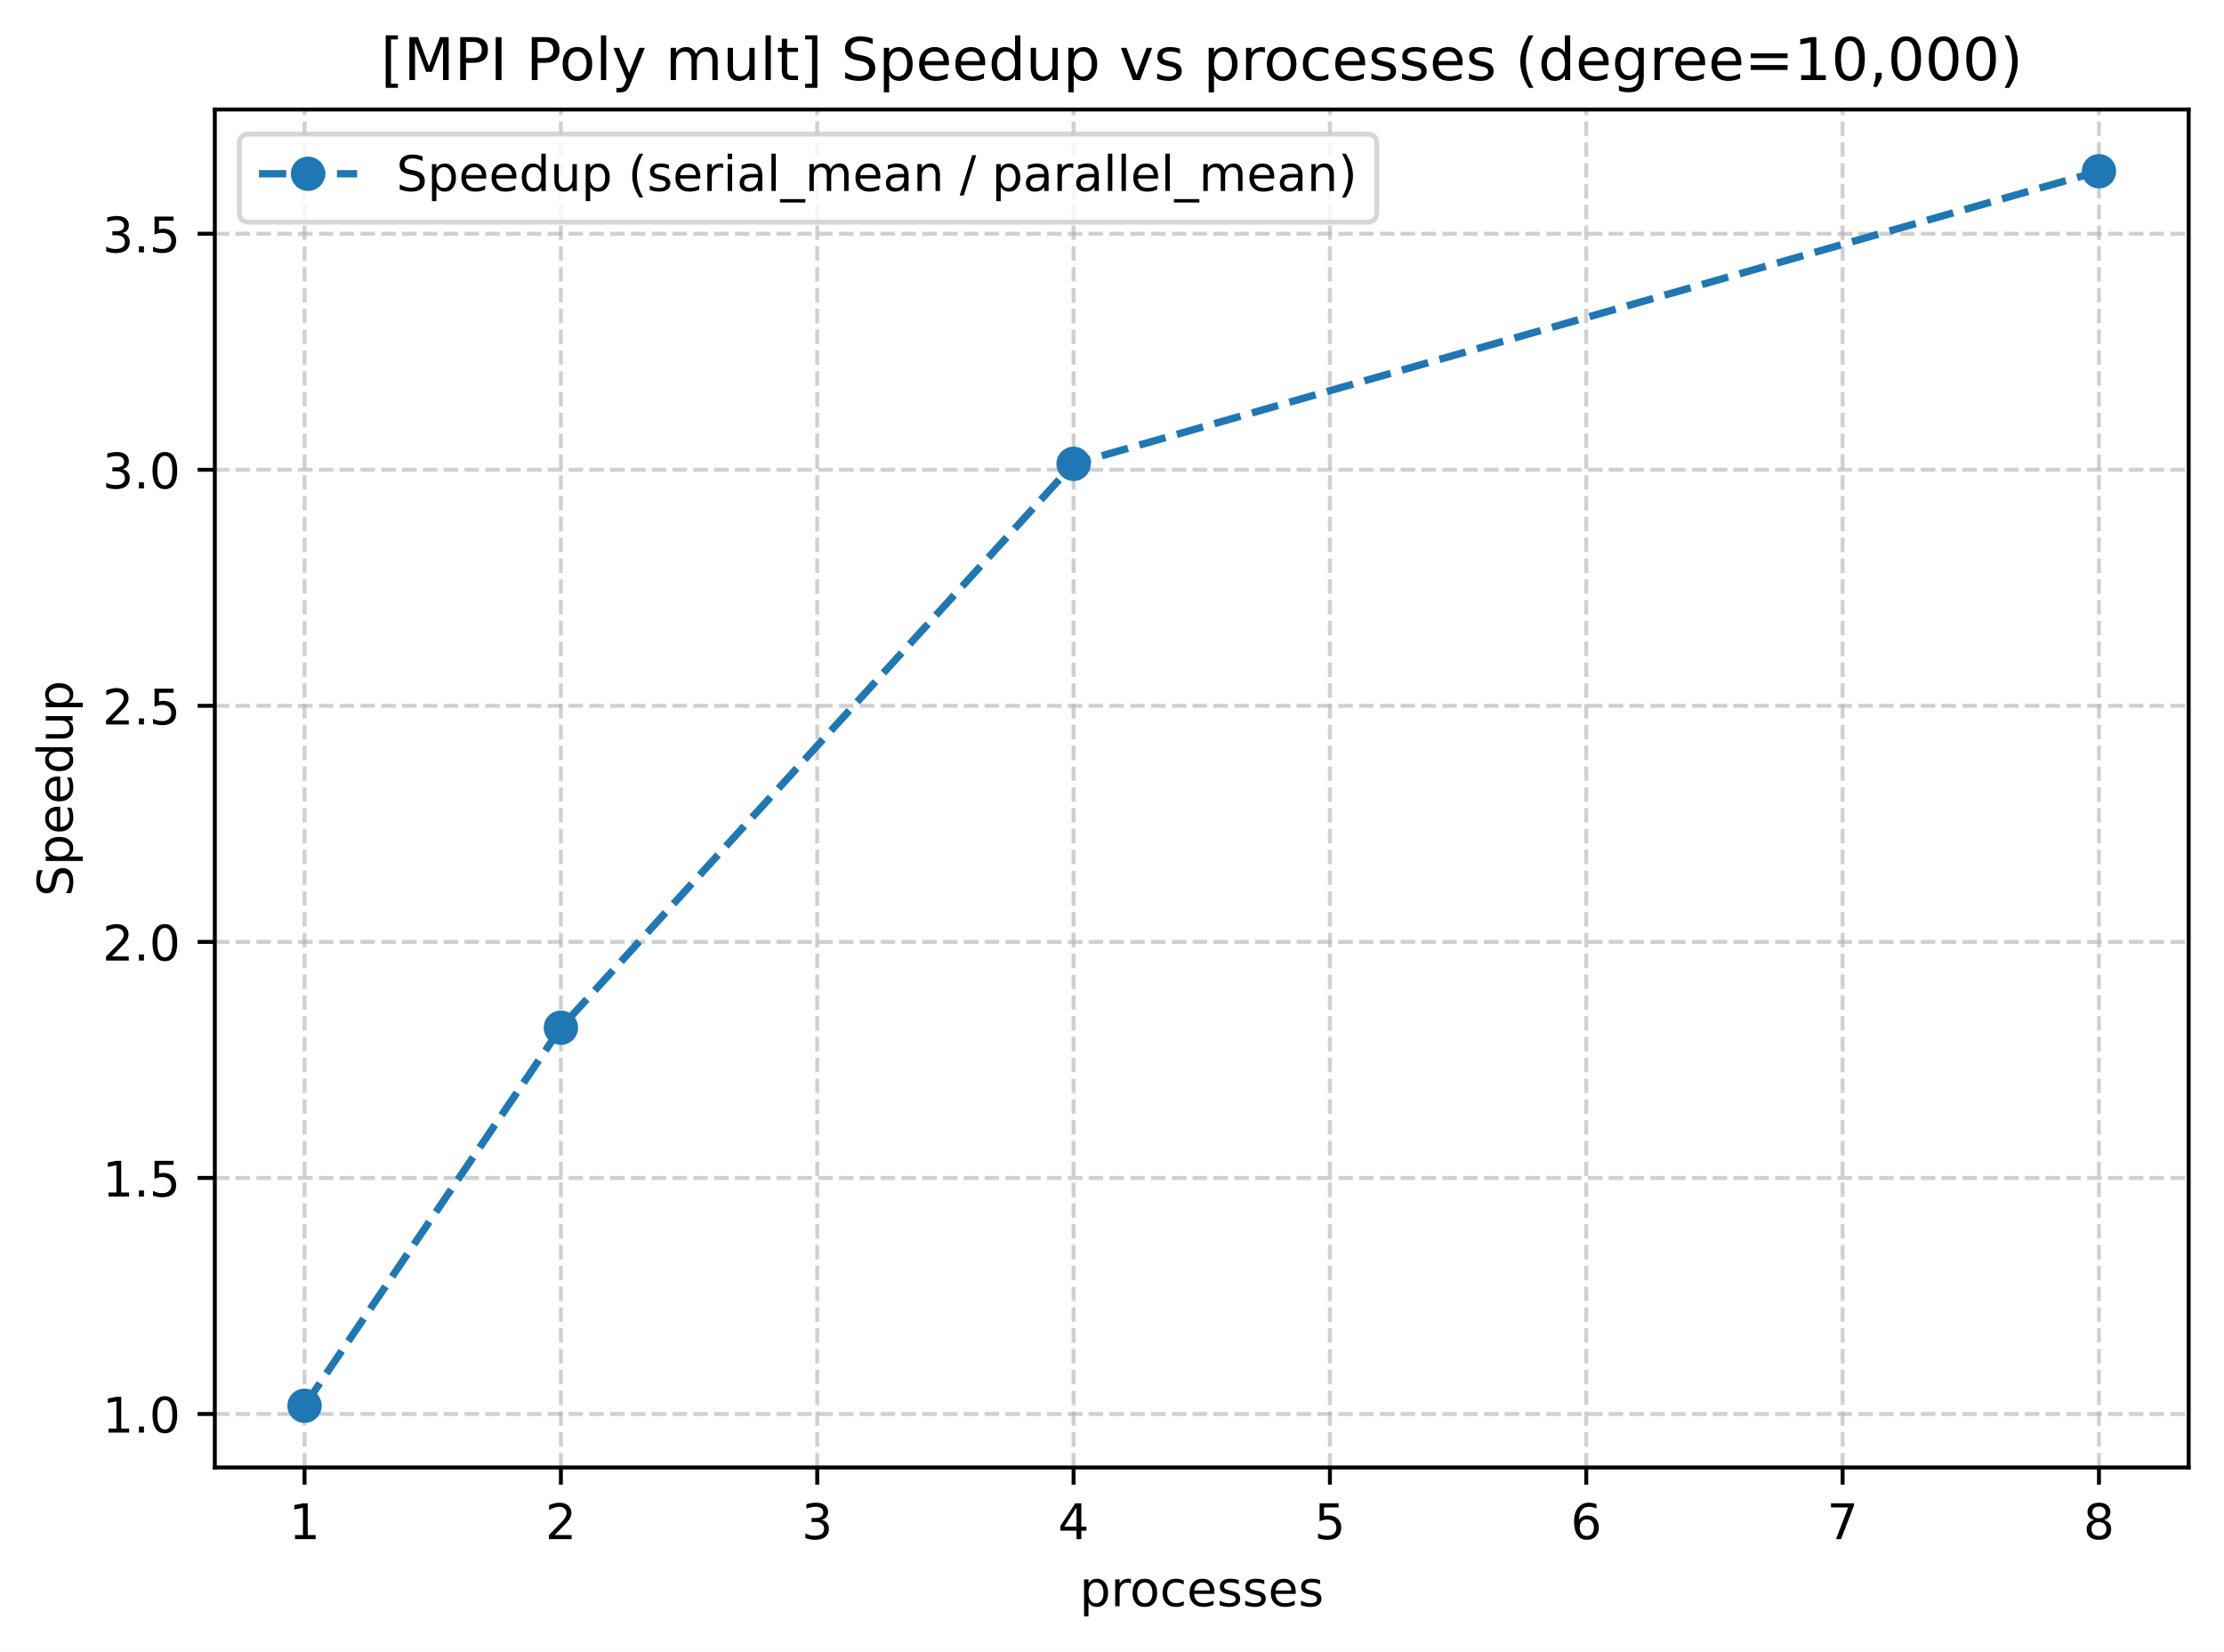
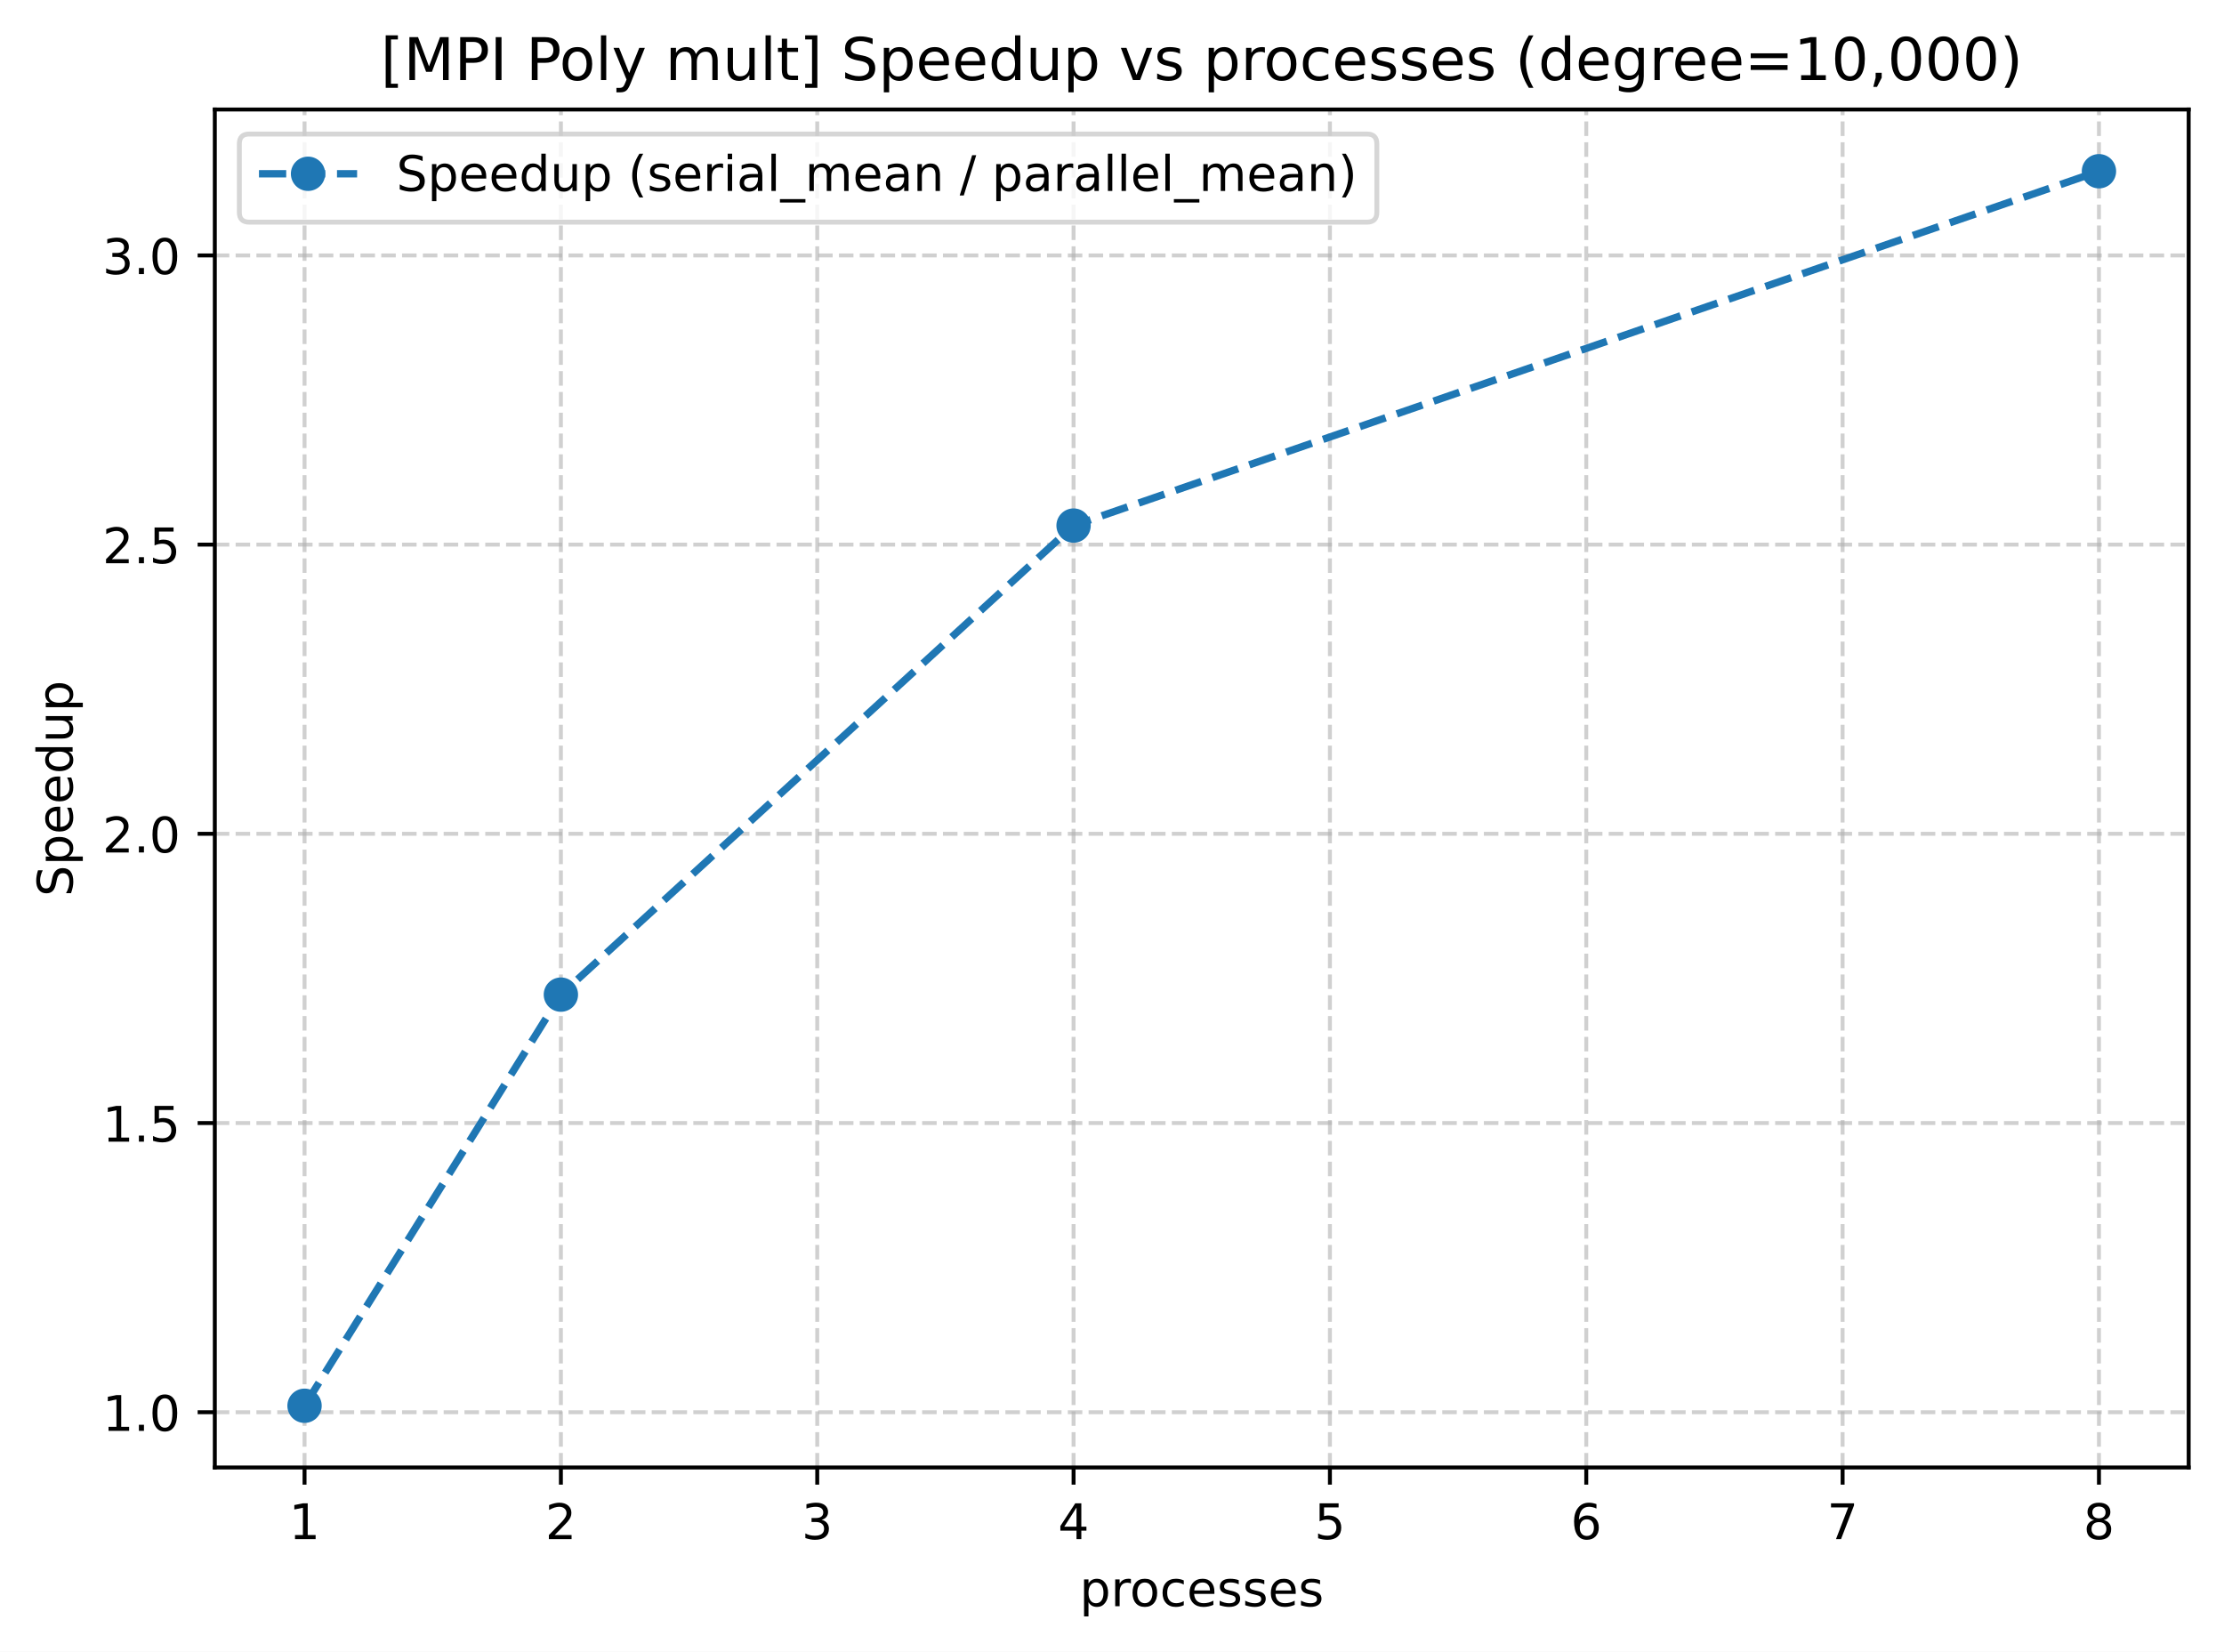
<svg xmlns="http://www.w3.org/2000/svg" xmlns:xlink="http://www.w3.org/1999/xlink" width="453.261pt" height="336.634pt" viewBox="0 0 453.261 336.634" version="1.1">
  <defs>
    <style type="text/css">*{stroke-linejoin: round; stroke-linecap: butt}</style>
  </defs>
  <g id="figure_1">
    <g id="patch_1">
      <path d="M 0 336.634  L 453.261 336.634  L 453.261 0  L 0 0  z " style="fill: #ffffff" />
    </g>
    <g id="axes_1">
      <g id="patch_2">
        <path d="M 43.781 299.078  L 446.061 299.078  L 446.061 22.318  L 43.781 22.318  z " style="fill: #ffffff" />
      </g>
      <g id="matplotlib.axis_1">
        <g id="xtick_1">
          <g id="line2d_1">
-             <path d="M 62.067 299.078  L 62.067 22.318  " clip-path="url(#p15e4880af7)" style="fill: none; stroke-dasharray: 2.96,1.28; stroke-dashoffset: 0; stroke: #b0b0b0; stroke-opacity: 0.6; stroke-width: 0.8" />
+             <path d="M 62.067 299.078  L 62.067 22.318  " clip-path="url(#p529fcab661)" style="fill: none; stroke-dasharray: 2.96,1.28; stroke-dashoffset: 0; stroke: #b0b0b0; stroke-opacity: 0.6; stroke-width: 0.8" />
          </g>
          <g id="line2d_2">
            <defs>
-               <path id="md0fbb1d80d" d="M 0 0  L 0 3.5  " style="stroke: #000000; stroke-width: 0.8" />
+               <path id="m881a452537" d="M 0 0  L 0 3.5  " style="stroke: #000000; stroke-width: 0.8" />
            </defs>
            <g>
-               <use xlink:href="#md0fbb1d80d" x="62.067" y="299.078" style="stroke: #000000; stroke-width: 0.8" />
+               <use xlink:href="#m881a452537" x="62.067" y="299.078" style="stroke: #000000; stroke-width: 0.8" />
            </g>
          </g>
          <g id="text_1">
            <g transform="translate(58.88546 313.6766) scale(0.1 -0.1)">
              <defs>
                <path id="DejaVuSans-31" d="M 794 531  L 1825 531  L 1825 4091  L 703 3866  L 703 4441  L 1819 4666  L 2450 4666  L 2450 531  L 3481 531  L 3481 0  L 794 0  L 794 531  z " transform="scale(0.015625)" />
              </defs>
              <use xlink:href="#DejaVuSans-31" />
            </g>
          </g>
        </g>
        <g id="xtick_2">
          <g id="line2d_3">
-             <path d="M 114.311 299.078  L 114.311 22.318  " clip-path="url(#p15e4880af7)" style="fill: none; stroke-dasharray: 2.96,1.28; stroke-dashoffset: 0; stroke: #b0b0b0; stroke-opacity: 0.6; stroke-width: 0.8" />
+             <path d="M 114.311 299.078  L 114.311 22.318  " clip-path="url(#p529fcab661)" style="fill: none; stroke-dasharray: 2.96,1.28; stroke-dashoffset: 0; stroke: #b0b0b0; stroke-opacity: 0.6; stroke-width: 0.8" />
          </g>
          <g id="line2d_4">
            <g>
-               <use xlink:href="#md0fbb1d80d" x="114.311" y="299.078" style="stroke: #000000; stroke-width: 0.8" />
+               <use xlink:href="#m881a452537" x="114.311" y="299.078" style="stroke: #000000; stroke-width: 0.8" />
            </g>
          </g>
          <g id="text_2">
            <g transform="translate(111.1296 313.6766) scale(0.1 -0.1)">
              <defs>
                <path id="DejaVuSans-32" d="M 1228 531  L 3431 531  L 3431 0  L 469 0  L 469 531  Q 828 903 1448 1529  Q 2069 2156 2228 2338  Q 2531 2678 2651 2914  Q 2772 3150 2772 3378  Q 2772 3750 2511 3984  Q 2250 4219 1831 4219  Q 1534 4219 1204 4116  Q 875 4013 500 3803  L 500 4441  Q 881 4594 1212 4672  Q 1544 4750 1819 4750  Q 2544 4750 2975 4387  Q 3406 4025 3406 3419  Q 3406 3131 3298 2873  Q 3191 2616 2906 2266  Q 2828 2175 2409 1742  Q 1991 1309 1228 531  z " transform="scale(0.015625)" />
              </defs>
              <use xlink:href="#DejaVuSans-32" />
            </g>
          </g>
        </g>
        <g id="xtick_3">
          <g id="line2d_5">
-             <path d="M 166.555 299.078  L 166.555 22.318  " clip-path="url(#p15e4880af7)" style="fill: none; stroke-dasharray: 2.96,1.28; stroke-dashoffset: 0; stroke: #b0b0b0; stroke-opacity: 0.6; stroke-width: 0.8" />
+             <path d="M 166.555 299.078  L 166.555 22.318  " clip-path="url(#p529fcab661)" style="fill: none; stroke-dasharray: 2.96,1.28; stroke-dashoffset: 0; stroke: #b0b0b0; stroke-opacity: 0.6; stroke-width: 0.8" />
          </g>
          <g id="line2d_6">
            <g>
-               <use xlink:href="#md0fbb1d80d" x="166.555" y="299.078" style="stroke: #000000; stroke-width: 0.8" />
+               <use xlink:href="#m881a452537" x="166.555" y="299.078" style="stroke: #000000; stroke-width: 0.8" />
            </g>
          </g>
          <g id="text_3">
            <g transform="translate(163.3738 313.6766) scale(0.1 -0.1)">
              <defs>
                <path id="DejaVuSans-33" d="M 2597 2516  Q 3050 2419 3304 2112  Q 3559 1806 3559 1356  Q 3559 666 3084 287  Q 2609 -91 1734 -91  Q 1441 -91 1130 -33  Q 819 25 488 141  L 488 750  Q 750 597 1062 519  Q 1375 441 1716 441  Q 2309 441 2620 675  Q 2931 909 2931 1356  Q 2931 1769 2642 2001  Q 2353 2234 1838 2234  L 1294 2234  L 1294 2753  L 1863 2753  Q 2328 2753 2575 2939  Q 2822 3125 2822 3475  Q 2822 3834 2567 4026  Q 2313 4219 1838 4219  Q 1578 4219 1281 4162  Q 984 4106 628 3988  L 628 4550  Q 988 4650 1302 4700  Q 1616 4750 1894 4750  Q 2613 4750 3031 4423  Q 3450 4097 3450 3541  Q 3450 3153 3228 2886  Q 3006 2619 2597 2516  z " transform="scale(0.015625)" />
              </defs>
              <use xlink:href="#DejaVuSans-33" />
            </g>
          </g>
        </g>
        <g id="xtick_4">
          <g id="line2d_7">
-             <path d="M 218.799 299.078  L 218.799 22.318  " clip-path="url(#p15e4880af7)" style="fill: none; stroke-dasharray: 2.96,1.28; stroke-dashoffset: 0; stroke: #b0b0b0; stroke-opacity: 0.6; stroke-width: 0.8" />
+             <path d="M 218.799 299.078  L 218.799 22.318  " clip-path="url(#p529fcab661)" style="fill: none; stroke-dasharray: 2.96,1.28; stroke-dashoffset: 0; stroke: #b0b0b0; stroke-opacity: 0.6; stroke-width: 0.8" />
          </g>
          <g id="line2d_8">
            <g>
-               <use xlink:href="#md0fbb1d80d" x="218.799" y="299.078" style="stroke: #000000; stroke-width: 0.8" />
+               <use xlink:href="#m881a452537" x="218.799" y="299.078" style="stroke: #000000; stroke-width: 0.8" />
            </g>
          </g>
          <g id="text_4">
            <g transform="translate(215.6179 313.6766) scale(0.1 -0.1)">
              <defs>
                <path id="DejaVuSans-34" d="M 2419 4116  L 825 1625  L 2419 1625  L 2419 4116  z M 2253 4666  L 3047 4666  L 3047 1625  L 3713 1625  L 3713 1100  L 3047 1100  L 3047 0  L 2419 0  L 2419 1100  L 313 1100  L 313 1709  L 2253 4666  z " transform="scale(0.015625)" />
              </defs>
              <use xlink:href="#DejaVuSans-34" />
            </g>
          </g>
        </g>
        <g id="xtick_5">
          <g id="line2d_9">
-             <path d="M 271.043 299.078  L 271.043 22.318  " clip-path="url(#p15e4880af7)" style="fill: none; stroke-dasharray: 2.96,1.28; stroke-dashoffset: 0; stroke: #b0b0b0; stroke-opacity: 0.6; stroke-width: 0.8" />
+             <path d="M 271.043 299.078  L 271.043 22.318  " clip-path="url(#p529fcab661)" style="fill: none; stroke-dasharray: 2.96,1.28; stroke-dashoffset: 0; stroke: #b0b0b0; stroke-opacity: 0.6; stroke-width: 0.8" />
          </g>
          <g id="line2d_10">
            <g>
-               <use xlink:href="#md0fbb1d80d" x="271.043" y="299.078" style="stroke: #000000; stroke-width: 0.8" />
+               <use xlink:href="#m881a452537" x="271.043" y="299.078" style="stroke: #000000; stroke-width: 0.8" />
            </g>
          </g>
          <g id="text_5">
            <g transform="translate(267.8621 313.6766) scale(0.1 -0.1)">
              <defs>
                <path id="DejaVuSans-35" d="M 691 4666  L 3169 4666  L 3169 4134  L 1269 4134  L 1269 2991  Q 1406 3038 1543 3061  Q 1681 3084 1819 3084  Q 2600 3084 3056 2656  Q 3513 2228 3513 1497  Q 3513 744 3044 326  Q 2575 -91 1722 -91  Q 1428 -91 1123 -41  Q 819 9 494 109  L 494 744  Q 775 591 1075 516  Q 1375 441 1709 441  Q 2250 441 2565 725  Q 2881 1009 2881 1497  Q 2881 1984 2565 2268  Q 2250 2553 1709 2553  Q 1456 2553 1204 2497  Q 953 2441 691 2322  L 691 4666  z " transform="scale(0.015625)" />
              </defs>
              <use xlink:href="#DejaVuSans-35" />
            </g>
          </g>
        </g>
        <g id="xtick_6">
          <g id="line2d_11">
-             <path d="M 323.287 299.078  L 323.287 22.318  " clip-path="url(#p15e4880af7)" style="fill: none; stroke-dasharray: 2.96,1.28; stroke-dashoffset: 0; stroke: #b0b0b0; stroke-opacity: 0.6; stroke-width: 0.8" />
+             <path d="M 323.287 299.078  L 323.287 22.318  " clip-path="url(#p529fcab661)" style="fill: none; stroke-dasharray: 2.96,1.28; stroke-dashoffset: 0; stroke: #b0b0b0; stroke-opacity: 0.6; stroke-width: 0.8" />
          </g>
          <g id="line2d_12">
            <g>
-               <use xlink:href="#md0fbb1d80d" x="323.287" y="299.078" style="stroke: #000000; stroke-width: 0.8" />
+               <use xlink:href="#m881a452537" x="323.287" y="299.078" style="stroke: #000000; stroke-width: 0.8" />
            </g>
          </g>
          <g id="text_6">
            <g transform="translate(320.1062 313.6766) scale(0.1 -0.1)">
              <defs>
                <path id="DejaVuSans-36" d="M 2113 2584  Q 1688 2584 1439 2293  Q 1191 2003 1191 1497  Q 1191 994 1439 701  Q 1688 409 2113 409  Q 2538 409 2786 701  Q 3034 994 3034 1497  Q 3034 2003 2786 2293  Q 2538 2584 2113 2584  z M 3366 4563  L 3366 3988  Q 3128 4100 2886 4159  Q 2644 4219 2406 4219  Q 1781 4219 1451 3797  Q 1122 3375 1075 2522  Q 1259 2794 1537 2939  Q 1816 3084 2150 3084  Q 2853 3084 3261 2657  Q 3669 2231 3669 1497  Q 3669 778 3244 343  Q 2819 -91 2113 -91  Q 1303 -91 875 529  Q 447 1150 447 2328  Q 447 3434 972 4092  Q 1497 4750 2381 4750  Q 2619 4750 2861 4703  Q 3103 4656 3366 4563  z " transform="scale(0.015625)" />
              </defs>
              <use xlink:href="#DejaVuSans-36" />
            </g>
          </g>
        </g>
        <g id="xtick_7">
          <g id="line2d_13">
-             <path d="M 375.532 299.078  L 375.532 22.318  " clip-path="url(#p15e4880af7)" style="fill: none; stroke-dasharray: 2.96,1.28; stroke-dashoffset: 0; stroke: #b0b0b0; stroke-opacity: 0.6; stroke-width: 0.8" />
+             <path d="M 375.532 299.078  L 375.532 22.318  " clip-path="url(#p529fcab661)" style="fill: none; stroke-dasharray: 2.96,1.28; stroke-dashoffset: 0; stroke: #b0b0b0; stroke-opacity: 0.6; stroke-width: 0.8" />
          </g>
          <g id="line2d_14">
            <g>
-               <use xlink:href="#md0fbb1d80d" x="375.532" y="299.078" style="stroke: #000000; stroke-width: 0.8" />
+               <use xlink:href="#m881a452537" x="375.532" y="299.078" style="stroke: #000000; stroke-width: 0.8" />
            </g>
          </g>
          <g id="text_7">
            <g transform="translate(372.3504 313.6766) scale(0.1 -0.1)">
              <defs>
                <path id="DejaVuSans-37" d="M 525 4666  L 3525 4666  L 3525 4397  L 1831 0  L 1172 0  L 2766 4134  L 525 4134  L 525 4666  z " transform="scale(0.015625)" />
              </defs>
              <use xlink:href="#DejaVuSans-37" />
            </g>
          </g>
        </g>
        <g id="xtick_8">
          <g id="line2d_15">
-             <path d="M 427.776 299.078  L 427.776 22.318  " clip-path="url(#p15e4880af7)" style="fill: none; stroke-dasharray: 2.96,1.28; stroke-dashoffset: 0; stroke: #b0b0b0; stroke-opacity: 0.6; stroke-width: 0.8" />
+             <path d="M 427.776 299.078  L 427.776 22.318  " clip-path="url(#p529fcab661)" style="fill: none; stroke-dasharray: 2.96,1.28; stroke-dashoffset: 0; stroke: #b0b0b0; stroke-opacity: 0.6; stroke-width: 0.8" />
          </g>
          <g id="line2d_16">
            <g>
-               <use xlink:href="#md0fbb1d80d" x="427.776" y="299.078" style="stroke: #000000; stroke-width: 0.8" />
+               <use xlink:href="#m881a452537" x="427.776" y="299.078" style="stroke: #000000; stroke-width: 0.8" />
            </g>
          </g>
          <g id="text_8">
            <g transform="translate(424.5945 313.6766) scale(0.1 -0.1)">
              <defs>
                <path id="DejaVuSans-38" d="M 2034 2216  Q 1584 2216 1326 1975  Q 1069 1734 1069 1313  Q 1069 891 1326 650  Q 1584 409 2034 409  Q 2484 409 2743 651  Q 3003 894 3003 1313  Q 3003 1734 2745 1975  Q 2488 2216 2034 2216  z M 1403 2484  Q 997 2584 770 2862  Q 544 3141 544 3541  Q 544 4100 942 4425  Q 1341 4750 2034 4750  Q 2731 4750 3128 4425  Q 3525 4100 3525 3541  Q 3525 3141 3298 2862  Q 3072 2584 2669 2484  Q 3125 2378 3379 2068  Q 3634 1759 3634 1313  Q 3634 634 3220 271  Q 2806 -91 2034 -91  Q 1263 -91 848 271  Q 434 634 434 1313  Q 434 1759 690 2068  Q 947 2378 1403 2484  z M 1172 3481  Q 1172 3119 1398 2916  Q 1625 2713 2034 2713  Q 2441 2713 2670 2916  Q 2900 3119 2900 3481  Q 2900 3844 2670 4047  Q 2441 4250 2034 4250  Q 1625 4250 1398 4047  Q 1172 3844 1172 3481  z " transform="scale(0.015625)" />
              </defs>
              <use xlink:href="#DejaVuSans-38" />
            </g>
          </g>
        </g>
        <g id="text_9">
          <g transform="translate(220.0283 327.3547) scale(0.1 -0.1)">
            <defs>
              <path id="DejaVuSans-70" d="M 1159 525  L 1159 -1331  L 581 -1331  L 581 3500  L 1159 3500  L 1159 2969  Q 1341 3281 1617 3432  Q 1894 3584 2278 3584  Q 2916 3584 3314 3078  Q 3713 2572 3713 1747  Q 3713 922 3314 415  Q 2916 -91 2278 -91  Q 1894 -91 1617 61  Q 1341 213 1159 525  z M 3116 1747  Q 3116 2381 2855 2742  Q 2594 3103 2138 3103  Q 1681 3103 1420 2742  Q 1159 2381 1159 1747  Q 1159 1113 1420 752  Q 1681 391 2138 391  Q 2594 391 2855 752  Q 3116 1113 3116 1747  z " transform="scale(0.015625)" />
              <path id="DejaVuSans-72" d="M 2631 2963  Q 2534 3019 2420 3045  Q 2306 3072 2169 3072  Q 1681 3072 1420 2755  Q 1159 2438 1159 1844  L 1159 0  L 581 0  L 581 3500  L 1159 3500  L 1159 2956  Q 1341 3275 1631 3429  Q 1922 3584 2338 3584  Q 2397 3584 2469 3576  Q 2541 3569 2628 3553  L 2631 2963  z " transform="scale(0.015625)" />
              <path id="DejaVuSans-6f" d="M 1959 3097  Q 1497 3097 1228 2736  Q 959 2375 959 1747  Q 959 1119 1226 758  Q 1494 397 1959 397  Q 2419 397 2687 759  Q 2956 1122 2956 1747  Q 2956 2369 2687 2733  Q 2419 3097 1959 3097  z M 1959 3584  Q 2709 3584 3137 3096  Q 3566 2609 3566 1747  Q 3566 888 3137 398  Q 2709 -91 1959 -91  Q 1206 -91 779 398  Q 353 888 353 1747  Q 353 2609 779 3096  Q 1206 3584 1959 3584  z " transform="scale(0.015625)" />
              <path id="DejaVuSans-63" d="M 3122 3366  L 3122 2828  Q 2878 2963 2633 3030  Q 2388 3097 2138 3097  Q 1578 3097 1268 2742  Q 959 2388 959 1747  Q 959 1106 1268 751  Q 1578 397 2138 397  Q 2388 397 2633 464  Q 2878 531 3122 666  L 3122 134  Q 2881 22 2623 -34  Q 2366 -91 2075 -91  Q 1284 -91 818 406  Q 353 903 353 1747  Q 353 2603 823 3093  Q 1294 3584 2113 3584  Q 2378 3584 2631 3529  Q 2884 3475 3122 3366  z " transform="scale(0.015625)" />
              <path id="DejaVuSans-65" d="M 3597 1894  L 3597 1613  L 953 1613  Q 991 1019 1311 708  Q 1631 397 2203 397  Q 2534 397 2845 478  Q 3156 559 3463 722  L 3463 178  Q 3153 47 2828 -22  Q 2503 -91 2169 -91  Q 1331 -91 842 396  Q 353 884 353 1716  Q 353 2575 817 3079  Q 1281 3584 2069 3584  Q 2775 3584 3186 3129  Q 3597 2675 3597 1894  z M 3022 2063  Q 3016 2534 2758 2815  Q 2500 3097 2075 3097  Q 1594 3097 1305 2825  Q 1016 2553 972 2059  L 3022 2063  z " transform="scale(0.015625)" />
              <path id="DejaVuSans-73" d="M 2834 3397  L 2834 2853  Q 2591 2978 2328 3040  Q 2066 3103 1784 3103  Q 1356 3103 1142 2972  Q 928 2841 928 2578  Q 928 2378 1081 2264  Q 1234 2150 1697 2047  L 1894 2003  Q 2506 1872 2764 1633  Q 3022 1394 3022 966  Q 3022 478 2636 193  Q 2250 -91 1575 -91  Q 1294 -91 989 -36  Q 684 19 347 128  L 347 722  Q 666 556 975 473  Q 1284 391 1588 391  Q 1994 391 2212 530  Q 2431 669 2431 922  Q 2431 1156 2273 1281  Q 2116 1406 1581 1522  L 1381 1569  Q 847 1681 609 1914  Q 372 2147 372 2553  Q 372 3047 722 3315  Q 1072 3584 1716 3584  Q 2034 3584 2315 3537  Q 2597 3491 2834 3397  z " transform="scale(0.015625)" />
            </defs>
            <use xlink:href="#DejaVuSans-70" />
            <use xlink:href="#DejaVuSans-72" x="63.477" />
            <use xlink:href="#DejaVuSans-6f" x="102.34" />
            <use xlink:href="#DejaVuSans-63" x="163.521" />
            <use xlink:href="#DejaVuSans-65" x="218.502" />
            <use xlink:href="#DejaVuSans-73" x="280.025" />
            <use xlink:href="#DejaVuSans-73" x="332.125" />
            <use xlink:href="#DejaVuSans-65" x="384.225" />
            <use xlink:href="#DejaVuSans-73" x="445.748" />
          </g>
        </g>
      </g>
      <g id="matplotlib.axis_2">
        <g id="ytick_1">
          <g id="line2d_17">
-             <path d="M 43.781 288.172  L 446.061 288.172  " clip-path="url(#p15e4880af7)" style="fill: none; stroke-dasharray: 2.96,1.28; stroke-dashoffset: 0; stroke: #b0b0b0; stroke-opacity: 0.6; stroke-width: 0.8" />
+             <path d="M 43.781 287.815  L 446.061 287.815  " clip-path="url(#p529fcab661)" style="fill: none; stroke-dasharray: 2.96,1.28; stroke-dashoffset: 0; stroke: #b0b0b0; stroke-opacity: 0.6; stroke-width: 0.8" />
          </g>
          <g id="line2d_18">
            <defs>
-               <path id="m069534c441" d="M 0 0  L -3.5 0  " style="stroke: #000000; stroke-width: 0.8" />
+               <path id="mb067119b51" d="M 0 0  L -3.5 0  " style="stroke: #000000; stroke-width: 0.8" />
            </defs>
            <g>
-               <use xlink:href="#m069534c441" x="43.781" y="288.172" style="stroke: #000000; stroke-width: 0.8" />
+               <use xlink:href="#mb067119b51" x="43.781" y="287.815" style="stroke: #000000; stroke-width: 0.8" />
            </g>
          </g>
          <g id="text_10">
-             <g transform="translate(20.87813 291.9715) scale(0.1 -0.1)">
+             <g transform="translate(20.87813 291.6138) scale(0.1 -0.1)">
              <defs>
                <path id="DejaVuSans-2e" d="M 684 794  L 1344 794  L 1344 0  L 684 0  L 684 794  z " transform="scale(0.015625)" />
                <path id="DejaVuSans-30" d="M 2034 4250  Q 1547 4250 1301 3770  Q 1056 3291 1056 2328  Q 1056 1369 1301 889  Q 1547 409 2034 409  Q 2525 409 2770 889  Q 3016 1369 3016 2328  Q 3016 3291 2770 3770  Q 2525 4250 2034 4250  z M 2034 4750  Q 2819 4750 3233 4129  Q 3647 3509 3647 2328  Q 3647 1150 3233 529  Q 2819 -91 2034 -91  Q 1250 -91 836 529  Q 422 1150 422 2328  Q 422 3509 836 4129  Q 1250 4750 2034 4750  z " transform="scale(0.015625)" />
              </defs>
              <use xlink:href="#DejaVuSans-31" />
              <use xlink:href="#DejaVuSans-2e" x="63.623" />
              <use xlink:href="#DejaVuSans-30" x="95.41" />
            </g>
          </g>
        </g>
        <g id="ytick_2">
          <g id="line2d_19">
-             <path d="M 43.781 240.065  L 446.061 240.065  " clip-path="url(#p15e4880af7)" style="fill: none; stroke-dasharray: 2.96,1.28; stroke-dashoffset: 0; stroke: #b0b0b0; stroke-opacity: 0.6; stroke-width: 0.8" />
+             <path d="M 43.781 228.875  L 446.061 228.875  " clip-path="url(#p529fcab661)" style="fill: none; stroke-dasharray: 2.96,1.28; stroke-dashoffset: 0; stroke: #b0b0b0; stroke-opacity: 0.6; stroke-width: 0.8" />
          </g>
          <g id="line2d_20">
            <g>
-               <use xlink:href="#m069534c441" x="43.781" y="240.065" style="stroke: #000000; stroke-width: 0.8" />
+               <use xlink:href="#mb067119b51" x="43.781" y="228.875" style="stroke: #000000; stroke-width: 0.8" />
            </g>
          </g>
          <g id="text_11">
-             <g transform="translate(20.87813 243.8644) scale(0.1 -0.1)">
+             <g transform="translate(20.87813 232.6738) scale(0.1 -0.1)">
              <use xlink:href="#DejaVuSans-31" />
              <use xlink:href="#DejaVuSans-2e" x="63.623" />
              <use xlink:href="#DejaVuSans-35" x="95.41" />
            </g>
          </g>
        </g>
        <g id="ytick_3">
          <g id="line2d_21">
-             <path d="M 43.781 191.958  L 446.061 191.958  " clip-path="url(#p15e4880af7)" style="fill: none; stroke-dasharray: 2.96,1.28; stroke-dashoffset: 0; stroke: #b0b0b0; stroke-opacity: 0.6; stroke-width: 0.8" />
+             <path d="M 43.781 169.934  L 446.061 169.934  " clip-path="url(#p529fcab661)" style="fill: none; stroke-dasharray: 2.96,1.28; stroke-dashoffset: 0; stroke: #b0b0b0; stroke-opacity: 0.6; stroke-width: 0.8" />
          </g>
          <g id="line2d_22">
            <g>
-               <use xlink:href="#m069534c441" x="43.781" y="191.958" style="stroke: #000000; stroke-width: 0.8" />
+               <use xlink:href="#mb067119b51" x="43.781" y="169.934" style="stroke: #000000; stroke-width: 0.8" />
            </g>
          </g>
          <g id="text_12">
-             <g transform="translate(20.87813 195.7573) scale(0.1 -0.1)">
+             <g transform="translate(20.87813 173.7337) scale(0.1 -0.1)">
              <use xlink:href="#DejaVuSans-32" />
              <use xlink:href="#DejaVuSans-2e" x="63.623" />
              <use xlink:href="#DejaVuSans-30" x="95.41" />
            </g>
          </g>
        </g>
        <g id="ytick_4">
          <g id="line2d_23">
-             <path d="M 43.781 143.851  L 446.061 143.851  " clip-path="url(#p15e4880af7)" style="fill: none; stroke-dasharray: 2.96,1.28; stroke-dashoffset: 0; stroke: #b0b0b0; stroke-opacity: 0.6; stroke-width: 0.8" />
+             <path d="M 43.781 110.994  L 446.061 110.994  " clip-path="url(#p529fcab661)" style="fill: none; stroke-dasharray: 2.96,1.28; stroke-dashoffset: 0; stroke: #b0b0b0; stroke-opacity: 0.6; stroke-width: 0.8" />
          </g>
          <g id="line2d_24">
            <g>
-               <use xlink:href="#m069534c441" x="43.781" y="143.851" style="stroke: #000000; stroke-width: 0.8" />
+               <use xlink:href="#mb067119b51" x="43.781" y="110.994" style="stroke: #000000; stroke-width: 0.8" />
            </g>
          </g>
          <g id="text_13">
-             <g transform="translate(20.87813 147.6502) scale(0.1 -0.1)">
+             <g transform="translate(20.87813 114.7936) scale(0.1 -0.1)">
              <use xlink:href="#DejaVuSans-32" />
              <use xlink:href="#DejaVuSans-2e" x="63.623" />
              <use xlink:href="#DejaVuSans-35" x="95.41" />
            </g>
          </g>
        </g>
        <g id="ytick_5">
          <g id="line2d_25">
-             <path d="M 43.781 95.744  L 446.061 95.744  " clip-path="url(#p15e4880af7)" style="fill: none; stroke-dasharray: 2.96,1.28; stroke-dashoffset: 0; stroke: #b0b0b0; stroke-opacity: 0.6; stroke-width: 0.8" />
+             <path d="M 43.781 52.054  L 446.061 52.054  " clip-path="url(#p529fcab661)" style="fill: none; stroke-dasharray: 2.96,1.28; stroke-dashoffset: 0; stroke: #b0b0b0; stroke-opacity: 0.6; stroke-width: 0.8" />
          </g>
          <g id="line2d_26">
            <g>
-               <use xlink:href="#m069534c441" x="43.781" y="95.744" style="stroke: #000000; stroke-width: 0.8" />
+               <use xlink:href="#mb067119b51" x="43.781" y="52.054" style="stroke: #000000; stroke-width: 0.8" />
            </g>
          </g>
          <g id="text_14">
-             <g transform="translate(20.87813 99.54317) scale(0.1 -0.1)">
+             <g transform="translate(20.87813 55.85349) scale(0.1 -0.1)">
              <use xlink:href="#DejaVuSans-33" />
              <use xlink:href="#DejaVuSans-2e" x="63.623" />
              <use xlink:href="#DejaVuSans-30" x="95.41" />
            </g>
          </g>
        </g>
-         <g id="ytick_6">
-           <g id="line2d_27">
-             <path d="M 43.781 47.637  L 446.061 47.637  " clip-path="url(#p15e4880af7)" style="fill: none; stroke-dasharray: 2.96,1.28; stroke-dashoffset: 0; stroke: #b0b0b0; stroke-opacity: 0.6; stroke-width: 0.8" />
-           </g>
-           <g id="line2d_28">
-             <g>
-               <use xlink:href="#m069534c441" x="43.781" y="47.637" style="stroke: #000000; stroke-width: 0.8" />
-             </g>
-           </g>
-           <g id="text_15">
-             <g transform="translate(20.87813 51.4361) scale(0.1 -0.1)">
-               <use xlink:href="#DejaVuSans-33" />
-               <use xlink:href="#DejaVuSans-2e" x="63.623" />
-               <use xlink:href="#DejaVuSans-35" x="95.41" />
-             </g>
-           </g>
-         </g>
-         <g id="text_16">
+         <g id="text_15">
          <g transform="translate(14.79844 182.7169) rotate(-90) scale(0.1 -0.1)">
            <defs>
              <path id="DejaVuSans-53" d="M 3425 4513  L 3425 3897  Q 3066 4069 2747 4153  Q 2428 4238 2131 4238  Q 1616 4238 1336 4038  Q 1056 3838 1056 3469  Q 1056 3159 1242 3001  Q 1428 2844 1947 2747  L 2328 2669  Q 3034 2534 3370 2195  Q 3706 1856 3706 1288  Q 3706 609 3251 259  Q 2797 -91 1919 -91  Q 1588 -91 1214 -16  Q 841 59 441 206  L 441 856  Q 825 641 1194 531  Q 1563 422 1919 422  Q 2459 422 2753 634  Q 3047 847 3047 1241  Q 3047 1584 2836 1778  Q 2625 1972 2144 2069  L 1759 2144  Q 1053 2284 737 2584  Q 422 2884 422 3419  Q 422 4038 858 4394  Q 1294 4750 2059 4750  Q 2388 4750 2728 4690  Q 3069 4631 3425 4513  z " transform="scale(0.015625)" />
              <path id="DejaVuSans-64" d="M 2906 2969  L 2906 4863  L 3481 4863  L 3481 0  L 2906 0  L 2906 525  Q 2725 213 2448 61  Q 2172 -91 1784 -91  Q 1150 -91 751 415  Q 353 922 353 1747  Q 353 2572 751 3078  Q 1150 3584 1784 3584  Q 2172 3584 2448 3432  Q 2725 3281 2906 2969  z M 947 1747  Q 947 1113 1208 752  Q 1469 391 1925 391  Q 2381 391 2643 752  Q 2906 1113 2906 1747  Q 2906 2381 2643 2742  Q 2381 3103 1925 3103  Q 1469 3103 1208 2742  Q 947 2381 947 1747  z " transform="scale(0.015625)" />
              <path id="DejaVuSans-75" d="M 544 1381  L 544 3500  L 1119 3500  L 1119 1403  Q 1119 906 1312 657  Q 1506 409 1894 409  Q 2359 409 2629 706  Q 2900 1003 2900 1516  L 2900 3500  L 3475 3500  L 3475 0  L 2900 0  L 2900 538  Q 2691 219 2414 64  Q 2138 -91 1772 -91  Q 1169 -91 856 284  Q 544 659 544 1381  z M 1991 3584  L 1991 3584  z " transform="scale(0.015625)" />
            </defs>
            <use xlink:href="#DejaVuSans-53" />
            <use xlink:href="#DejaVuSans-70" x="63.477" />
            <use xlink:href="#DejaVuSans-65" x="126.953" />
            <use xlink:href="#DejaVuSans-65" x="188.477" />
            <use xlink:href="#DejaVuSans-64" x="250" />
            <use xlink:href="#DejaVuSans-75" x="313.477" />
            <use xlink:href="#DejaVuSans-70" x="376.855" />
          </g>
        </g>
      </g>
-       <g id="line2d_29">
-         <path d="M 62.067 286.498  L 114.311 209.45  L 218.799 94.532  L 427.776 34.898  " clip-path="url(#p15e4880af7)" style="fill: none; stroke-dasharray: 5.55,2.4; stroke-dashoffset: 0; stroke: #1f77b4; stroke-width: 1.5" />
+       <g id="line2d_27">
+         <path d="M 62.067 286.498  L 114.311 202.708  L 218.799 107.114  L 427.776 34.898  " clip-path="url(#p529fcab661)" style="fill: none; stroke-dasharray: 5.55,2.4; stroke-dashoffset: 0; stroke: #1f77b4; stroke-width: 1.5" />
        <defs>
-           <path id="m97b012d343" d="M 0 3  C 0.796 3 1.559 2.684 2.121 2.121  C 2.684 1.559 3 0.796 3 0  C 3 -0.796 2.684 -1.559 2.121 -2.121  C 1.559 -2.684 0.796 -3 0 -3  C -0.796 -3 -1.559 -2.684 -2.121 -2.121  C -2.684 -1.559 -3 -0.796 -3 0  C -3 0.796 -2.684 1.559 -2.121 2.121  C -1.559 2.684 -0.796 3 0 3  z " style="stroke: #1f77b4" />
+           <path id="m86be324a77" d="M 0 3  C 0.796 3 1.559 2.684 2.121 2.121  C 2.684 1.559 3 0.796 3 0  C 3 -0.796 2.684 -1.559 2.121 -2.121  C 1.559 -2.684 0.796 -3 0 -3  C -0.796 -3 -1.559 -2.684 -2.121 -2.121  C -2.684 -1.559 -3 -0.796 -3 0  C -3 0.796 -2.684 1.559 -2.121 2.121  C -1.559 2.684 -0.796 3 0 3  z " style="stroke: #1f77b4" />
        </defs>
-         <g clip-path="url(#p15e4880af7)">
-           <use xlink:href="#m97b012d343" x="62.067" y="286.498" style="fill: #1f77b4; stroke: #1f77b4" />
-           <use xlink:href="#m97b012d343" x="114.311" y="209.45" style="fill: #1f77b4; stroke: #1f77b4" />
-           <use xlink:href="#m97b012d343" x="218.799" y="94.532" style="fill: #1f77b4; stroke: #1f77b4" />
-           <use xlink:href="#m97b012d343" x="427.776" y="34.898" style="fill: #1f77b4; stroke: #1f77b4" />
+         <g clip-path="url(#p529fcab661)">
+           <use xlink:href="#m86be324a77" x="62.067" y="286.498" style="fill: #1f77b4; stroke: #1f77b4" />
+           <use xlink:href="#m86be324a77" x="114.311" y="202.708" style="fill: #1f77b4; stroke: #1f77b4" />
+           <use xlink:href="#m86be324a77" x="218.799" y="107.114" style="fill: #1f77b4; stroke: #1f77b4" />
+           <use xlink:href="#m86be324a77" x="427.776" y="34.898" style="fill: #1f77b4; stroke: #1f77b4" />
        </g>
      </g>
      <g id="patch_3">
        <path d="M 43.781 299.078  L 43.781 22.318  " style="fill: none; stroke: #000000; stroke-width: 0.8; stroke-linejoin: miter; stroke-linecap: square" />
      </g>
      <g id="patch_4">
        <path d="M 446.061 299.078  L 446.061 22.318  " style="fill: none; stroke: #000000; stroke-width: 0.8; stroke-linejoin: miter; stroke-linecap: square" />
      </g>
      <g id="patch_5">
        <path d="M 43.781 299.078  L 446.061 299.078  " style="fill: none; stroke: #000000; stroke-width: 0.8; stroke-linejoin: miter; stroke-linecap: square" />
      </g>
      <g id="patch_6">
        <path d="M 43.781 22.318  L 446.061 22.318  " style="fill: none; stroke: #000000; stroke-width: 0.8; stroke-linejoin: miter; stroke-linecap: square" />
      </g>
-       <g id="text_17">
+       <g id="text_16">
        <g transform="translate(77.5775 16.31812) scale(0.12 -0.12)">
          <defs>
            <path id="DejaVuSans-5b" d="M 550 4863  L 1875 4863  L 1875 4416  L 1125 4416  L 1125 -397  L 1875 -397  L 1875 -844  L 550 -844  L 550 4863  z " transform="scale(0.015625)" />
            <path id="DejaVuSans-4d" d="M 628 4666  L 1569 4666  L 2759 1491  L 3956 4666  L 4897 4666  L 4897 0  L 4281 0  L 4281 4097  L 3078 897  L 2444 897  L 1241 4097  L 1241 0  L 628 0  L 628 4666  z " transform="scale(0.015625)" />
            <path id="DejaVuSans-50" d="M 1259 4147  L 1259 2394  L 2053 2394  Q 2494 2394 2734 2622  Q 2975 2850 2975 3272  Q 2975 3691 2734 3919  Q 2494 4147 2053 4147  L 1259 4147  z M 628 4666  L 2053 4666  Q 2838 4666 3239 4311  Q 3641 3956 3641 3272  Q 3641 2581 3239 2228  Q 2838 1875 2053 1875  L 1259 1875  L 1259 0  L 628 0  L 628 4666  z " transform="scale(0.015625)" />
            <path id="DejaVuSans-49" d="M 628 4666  L 1259 4666  L 1259 0  L 628 0  L 628 4666  z " transform="scale(0.015625)" />
            <path id="DejaVuSans-20" transform="scale(0.015625)" />
            <path id="DejaVuSans-6c" d="M 603 4863  L 1178 4863  L 1178 0  L 603 0  L 603 4863  z " transform="scale(0.015625)" />
            <path id="DejaVuSans-79" d="M 2059 -325  Q 1816 -950 1584 -1140  Q 1353 -1331 966 -1331  L 506 -1331  L 506 -850  L 844 -850  Q 1081 -850 1212 -737  Q 1344 -625 1503 -206  L 1606 56  L 191 3500  L 800 3500  L 1894 763  L 2988 3500  L 3597 3500  L 2059 -325  z " transform="scale(0.015625)" />
            <path id="DejaVuSans-6d" d="M 3328 2828  Q 3544 3216 3844 3400  Q 4144 3584 4550 3584  Q 5097 3584 5394 3201  Q 5691 2819 5691 2113  L 5691 0  L 5113 0  L 5113 2094  Q 5113 2597 4934 2840  Q 4756 3084 4391 3084  Q 3944 3084 3684 2787  Q 3425 2491 3425 1978  L 3425 0  L 2847 0  L 2847 2094  Q 2847 2600 2669 2842  Q 2491 3084 2119 3084  Q 1678 3084 1418 2786  Q 1159 2488 1159 1978  L 1159 0  L 581 0  L 581 3500  L 1159 3500  L 1159 2956  Q 1356 3278 1631 3431  Q 1906 3584 2284 3584  Q 2666 3584 2933 3390  Q 3200 3197 3328 2828  z " transform="scale(0.015625)" />
            <path id="DejaVuSans-74" d="M 1172 4494  L 1172 3500  L 2356 3500  L 2356 3053  L 1172 3053  L 1172 1153  Q 1172 725 1289 603  Q 1406 481 1766 481  L 2356 481  L 2356 0  L 1766 0  Q 1100 0 847 248  Q 594 497 594 1153  L 594 3053  L 172 3053  L 172 3500  L 594 3500  L 594 4494  L 1172 4494  z " transform="scale(0.015625)" />
            <path id="DejaVuSans-5d" d="M 1947 4863  L 1947 -844  L 622 -844  L 622 -397  L 1369 -397  L 1369 4416  L 622 4416  L 622 4863  L 1947 4863  z " transform="scale(0.015625)" />
            <path id="DejaVuSans-76" d="M 191 3500  L 800 3500  L 1894 563  L 2988 3500  L 3597 3500  L 2284 0  L 1503 0  L 191 3500  z " transform="scale(0.015625)" />
            <path id="DejaVuSans-28" d="M 1984 4856  Q 1566 4138 1362 3434  Q 1159 2731 1159 2009  Q 1159 1288 1364 580  Q 1569 -128 1984 -844  L 1484 -844  Q 1016 -109 783 600  Q 550 1309 550 2009  Q 550 2706 781 3412  Q 1013 4119 1484 4856  L 1984 4856  z " transform="scale(0.015625)" />
            <path id="DejaVuSans-67" d="M 2906 1791  Q 2906 2416 2648 2759  Q 2391 3103 1925 3103  Q 1463 3103 1205 2759  Q 947 2416 947 1791  Q 947 1169 1205 825  Q 1463 481 1925 481  Q 2391 481 2648 825  Q 2906 1169 2906 1791  z M 3481 434  Q 3481 -459 3084 -895  Q 2688 -1331 1869 -1331  Q 1566 -1331 1297 -1286  Q 1028 -1241 775 -1147  L 775 -588  Q 1028 -725 1275 -790  Q 1522 -856 1778 -856  Q 2344 -856 2625 -561  Q 2906 -266 2906 331  L 2906 616  Q 2728 306 2450 153  Q 2172 0 1784 0  Q 1141 0 747 490  Q 353 981 353 1791  Q 353 2603 747 3093  Q 1141 3584 1784 3584  Q 2172 3584 2450 3431  Q 2728 3278 2906 2969  L 2906 3500  L 3481 3500  L 3481 434  z " transform="scale(0.015625)" />
            <path id="DejaVuSans-3d" d="M 678 2906  L 4684 2906  L 4684 2381  L 678 2381  L 678 2906  z M 678 1631  L 4684 1631  L 4684 1100  L 678 1100  L 678 1631  z " transform="scale(0.015625)" />
            <path id="DejaVuSans-2c" d="M 750 794  L 1409 794  L 1409 256  L 897 -744  L 494 -744  L 750 256  L 750 794  z " transform="scale(0.015625)" />
            <path id="DejaVuSans-29" d="M 513 4856  L 1013 4856  Q 1481 4119 1714 3412  Q 1947 2706 1947 2009  Q 1947 1309 1714 600  Q 1481 -109 1013 -844  L 513 -844  Q 928 -128 1133 580  Q 1338 1288 1338 2009  Q 1338 2731 1133 3434  Q 928 4138 513 4856  z " transform="scale(0.015625)" />
          </defs>
          <use xlink:href="#DejaVuSans-5b" />
          <use xlink:href="#DejaVuSans-4d" x="39.014" />
          <use xlink:href="#DejaVuSans-50" x="125.293" />
          <use xlink:href="#DejaVuSans-49" x="185.596" />
          <use xlink:href="#DejaVuSans-20" x="215.088" />
          <use xlink:href="#DejaVuSans-50" x="246.875" />
          <use xlink:href="#DejaVuSans-6f" x="303.553" />
          <use xlink:href="#DejaVuSans-6c" x="364.734" />
          <use xlink:href="#DejaVuSans-79" x="392.518" />
          <use xlink:href="#DejaVuSans-20" x="451.697" />
          <use xlink:href="#DejaVuSans-6d" x="483.484" />
          <use xlink:href="#DejaVuSans-75" x="580.896" />
          <use xlink:href="#DejaVuSans-6c" x="644.275" />
          <use xlink:href="#DejaVuSans-74" x="672.059" />
          <use xlink:href="#DejaVuSans-5d" x="711.268" />
          <use xlink:href="#DejaVuSans-20" x="750.281" />
          <use xlink:href="#DejaVuSans-53" x="782.068" />
          <use xlink:href="#DejaVuSans-70" x="845.545" />
          <use xlink:href="#DejaVuSans-65" x="909.021" />
          <use xlink:href="#DejaVuSans-65" x="970.545" />
          <use xlink:href="#DejaVuSans-64" x="1032.068" />
          <use xlink:href="#DejaVuSans-75" x="1095.545" />
          <use xlink:href="#DejaVuSans-70" x="1158.924" />
          <use xlink:href="#DejaVuSans-20" x="1222.4" />
          <use xlink:href="#DejaVuSans-76" x="1254.188" />
          <use xlink:href="#DejaVuSans-73" x="1313.367" />
          <use xlink:href="#DejaVuSans-20" x="1365.467" />
          <use xlink:href="#DejaVuSans-70" x="1397.254" />
          <use xlink:href="#DejaVuSans-72" x="1460.73" />
          <use xlink:href="#DejaVuSans-6f" x="1499.594" />
          <use xlink:href="#DejaVuSans-63" x="1560.775" />
          <use xlink:href="#DejaVuSans-65" x="1615.756" />
          <use xlink:href="#DejaVuSans-73" x="1677.279" />
          <use xlink:href="#DejaVuSans-73" x="1729.379" />
          <use xlink:href="#DejaVuSans-65" x="1781.479" />
          <use xlink:href="#DejaVuSans-73" x="1843.002" />
          <use xlink:href="#DejaVuSans-20" x="1895.102" />
          <use xlink:href="#DejaVuSans-28" x="1926.889" />
          <use xlink:href="#DejaVuSans-64" x="1965.902" />
          <use xlink:href="#DejaVuSans-65" x="2029.379" />
          <use xlink:href="#DejaVuSans-67" x="2090.902" />
          <use xlink:href="#DejaVuSans-72" x="2154.379" />
          <use xlink:href="#DejaVuSans-65" x="2193.242" />
          <use xlink:href="#DejaVuSans-65" x="2254.766" />
          <use xlink:href="#DejaVuSans-3d" x="2316.289" />
          <use xlink:href="#DejaVuSans-31" x="2400.078" />
          <use xlink:href="#DejaVuSans-30" x="2463.701" />
          <use xlink:href="#DejaVuSans-2c" x="2527.324" />
          <use xlink:href="#DejaVuSans-30" x="2559.111" />
          <use xlink:href="#DejaVuSans-30" x="2622.734" />
          <use xlink:href="#DejaVuSans-30" x="2686.357" />
          <use xlink:href="#DejaVuSans-29" x="2749.98" />
        </g>
      </g>
      <g id="legend_1">
        <g id="patch_7">
          <path d="M 50.781 45.274  L 278.605 45.274  Q 280.605 45.274 280.605 43.274  L 280.605 29.318  Q 280.605 27.318 278.605 27.318  L 50.781 27.318  Q 48.781 27.318 48.781 29.318  L 48.781 43.274  Q 48.781 45.274 50.781 45.274  z " style="fill: #ffffff; opacity: 0.8; stroke: #cccccc; stroke-linejoin: miter" />
        </g>
-         <g id="line2d_30">
+         <g id="line2d_28">
          <path d="M 52.781 35.417  L 62.781 35.417  L 72.781 35.417  " style="fill: none; stroke-dasharray: 5.55,2.4; stroke-dashoffset: 0; stroke: #1f77b4; stroke-width: 1.5" />
          <g>
-             <use xlink:href="#m97b012d343" x="62.781" y="35.417" style="fill: #1f77b4; stroke: #1f77b4" />
-           </g>
-         </g>
-         <g id="text_18">
+             <use xlink:href="#m86be324a77" x="62.781" y="35.417" style="fill: #1f77b4; stroke: #1f77b4" />
+           </g>
+         </g>
+         <g id="text_17">
          <g transform="translate(80.78125 38.91656) scale(0.1 -0.1)">
            <defs>
              <path id="DejaVuSans-69" d="M 603 3500  L 1178 3500  L 1178 0  L 603 0  L 603 3500  z M 603 4863  L 1178 4863  L 1178 4134  L 603 4134  L 603 4863  z " transform="scale(0.015625)" />
              <path id="DejaVuSans-61" d="M 2194 1759  Q 1497 1759 1228 1600  Q 959 1441 959 1056  Q 959 750 1161 570  Q 1363 391 1709 391  Q 2188 391 2477 730  Q 2766 1069 2766 1631  L 2766 1759  L 2194 1759  z M 3341 1997  L 3341 0  L 2766 0  L 2766 531  Q 2569 213 2275 61  Q 1981 -91 1556 -91  Q 1019 -91 701 211  Q 384 513 384 1019  Q 384 1609 779 1909  Q 1175 2209 1959 2209  L 2766 2209  L 2766 2266  Q 2766 2663 2505 2880  Q 2244 3097 1772 3097  Q 1472 3097 1187 3025  Q 903 2953 641 2809  L 641 3341  Q 956 3463 1253 3523  Q 1550 3584 1831 3584  Q 2591 3584 2966 3190  Q 3341 2797 3341 1997  z " transform="scale(0.015625)" />
              <path id="DejaVuSans-5f" d="M 3263 -1063  L 3263 -1509  L -63 -1509  L -63 -1063  L 3263 -1063  z " transform="scale(0.015625)" />
              <path id="DejaVuSans-6e" d="M 3513 2113  L 3513 0  L 2938 0  L 2938 2094  Q 2938 2591 2744 2837  Q 2550 3084 2163 3084  Q 1697 3084 1428 2787  Q 1159 2491 1159 1978  L 1159 0  L 581 0  L 581 3500  L 1159 3500  L 1159 2956  Q 1366 3272 1645 3428  Q 1925 3584 2291 3584  Q 2894 3584 3203 3211  Q 3513 2838 3513 2113  z " transform="scale(0.015625)" />
              <path id="DejaVuSans-2f" d="M 1625 4666  L 2156 4666  L 531 -594  L 0 -594  L 1625 4666  z " transform="scale(0.015625)" />
            </defs>
            <use xlink:href="#DejaVuSans-53" />
            <use xlink:href="#DejaVuSans-70" x="63.477" />
            <use xlink:href="#DejaVuSans-65" x="126.953" />
            <use xlink:href="#DejaVuSans-65" x="188.477" />
            <use xlink:href="#DejaVuSans-64" x="250" />
            <use xlink:href="#DejaVuSans-75" x="313.477" />
            <use xlink:href="#DejaVuSans-70" x="376.855" />
            <use xlink:href="#DejaVuSans-20" x="440.332" />
            <use xlink:href="#DejaVuSans-28" x="472.119" />
            <use xlink:href="#DejaVuSans-73" x="511.133" />
            <use xlink:href="#DejaVuSans-65" x="563.232" />
            <use xlink:href="#DejaVuSans-72" x="624.756" />
            <use xlink:href="#DejaVuSans-69" x="665.869" />
            <use xlink:href="#DejaVuSans-61" x="693.652" />
            <use xlink:href="#DejaVuSans-6c" x="754.932" />
            <use xlink:href="#DejaVuSans-5f" x="782.715" />
            <use xlink:href="#DejaVuSans-6d" x="832.715" />
            <use xlink:href="#DejaVuSans-65" x="930.127" />
            <use xlink:href="#DejaVuSans-61" x="991.65" />
            <use xlink:href="#DejaVuSans-6e" x="1052.93" />
            <use xlink:href="#DejaVuSans-20" x="1116.309" />
            <use xlink:href="#DejaVuSans-2f" x="1148.096" />
            <use xlink:href="#DejaVuSans-20" x="1181.787" />
            <use xlink:href="#DejaVuSans-70" x="1213.574" />
            <use xlink:href="#DejaVuSans-61" x="1277.051" />
            <use xlink:href="#DejaVuSans-72" x="1338.33" />
            <use xlink:href="#DejaVuSans-61" x="1379.443" />
            <use xlink:href="#DejaVuSans-6c" x="1440.723" />
            <use xlink:href="#DejaVuSans-6c" x="1468.506" />
            <use xlink:href="#DejaVuSans-65" x="1496.289" />
            <use xlink:href="#DejaVuSans-6c" x="1557.812" />
            <use xlink:href="#DejaVuSans-5f" x="1585.596" />
            <use xlink:href="#DejaVuSans-6d" x="1635.596" />
            <use xlink:href="#DejaVuSans-65" x="1733.008" />
            <use xlink:href="#DejaVuSans-61" x="1794.531" />
            <use xlink:href="#DejaVuSans-6e" x="1855.811" />
            <use xlink:href="#DejaVuSans-29" x="1919.189" />
          </g>
        </g>
      </g>
    </g>
  </g>
  <defs>
-     <clipPath id="p15e4880af7">
+     <clipPath id="p529fcab661">
      <rect x="43.781" y="22.318" width="402.28" height="276.76" />
    </clipPath>
  </defs>
</svg>
